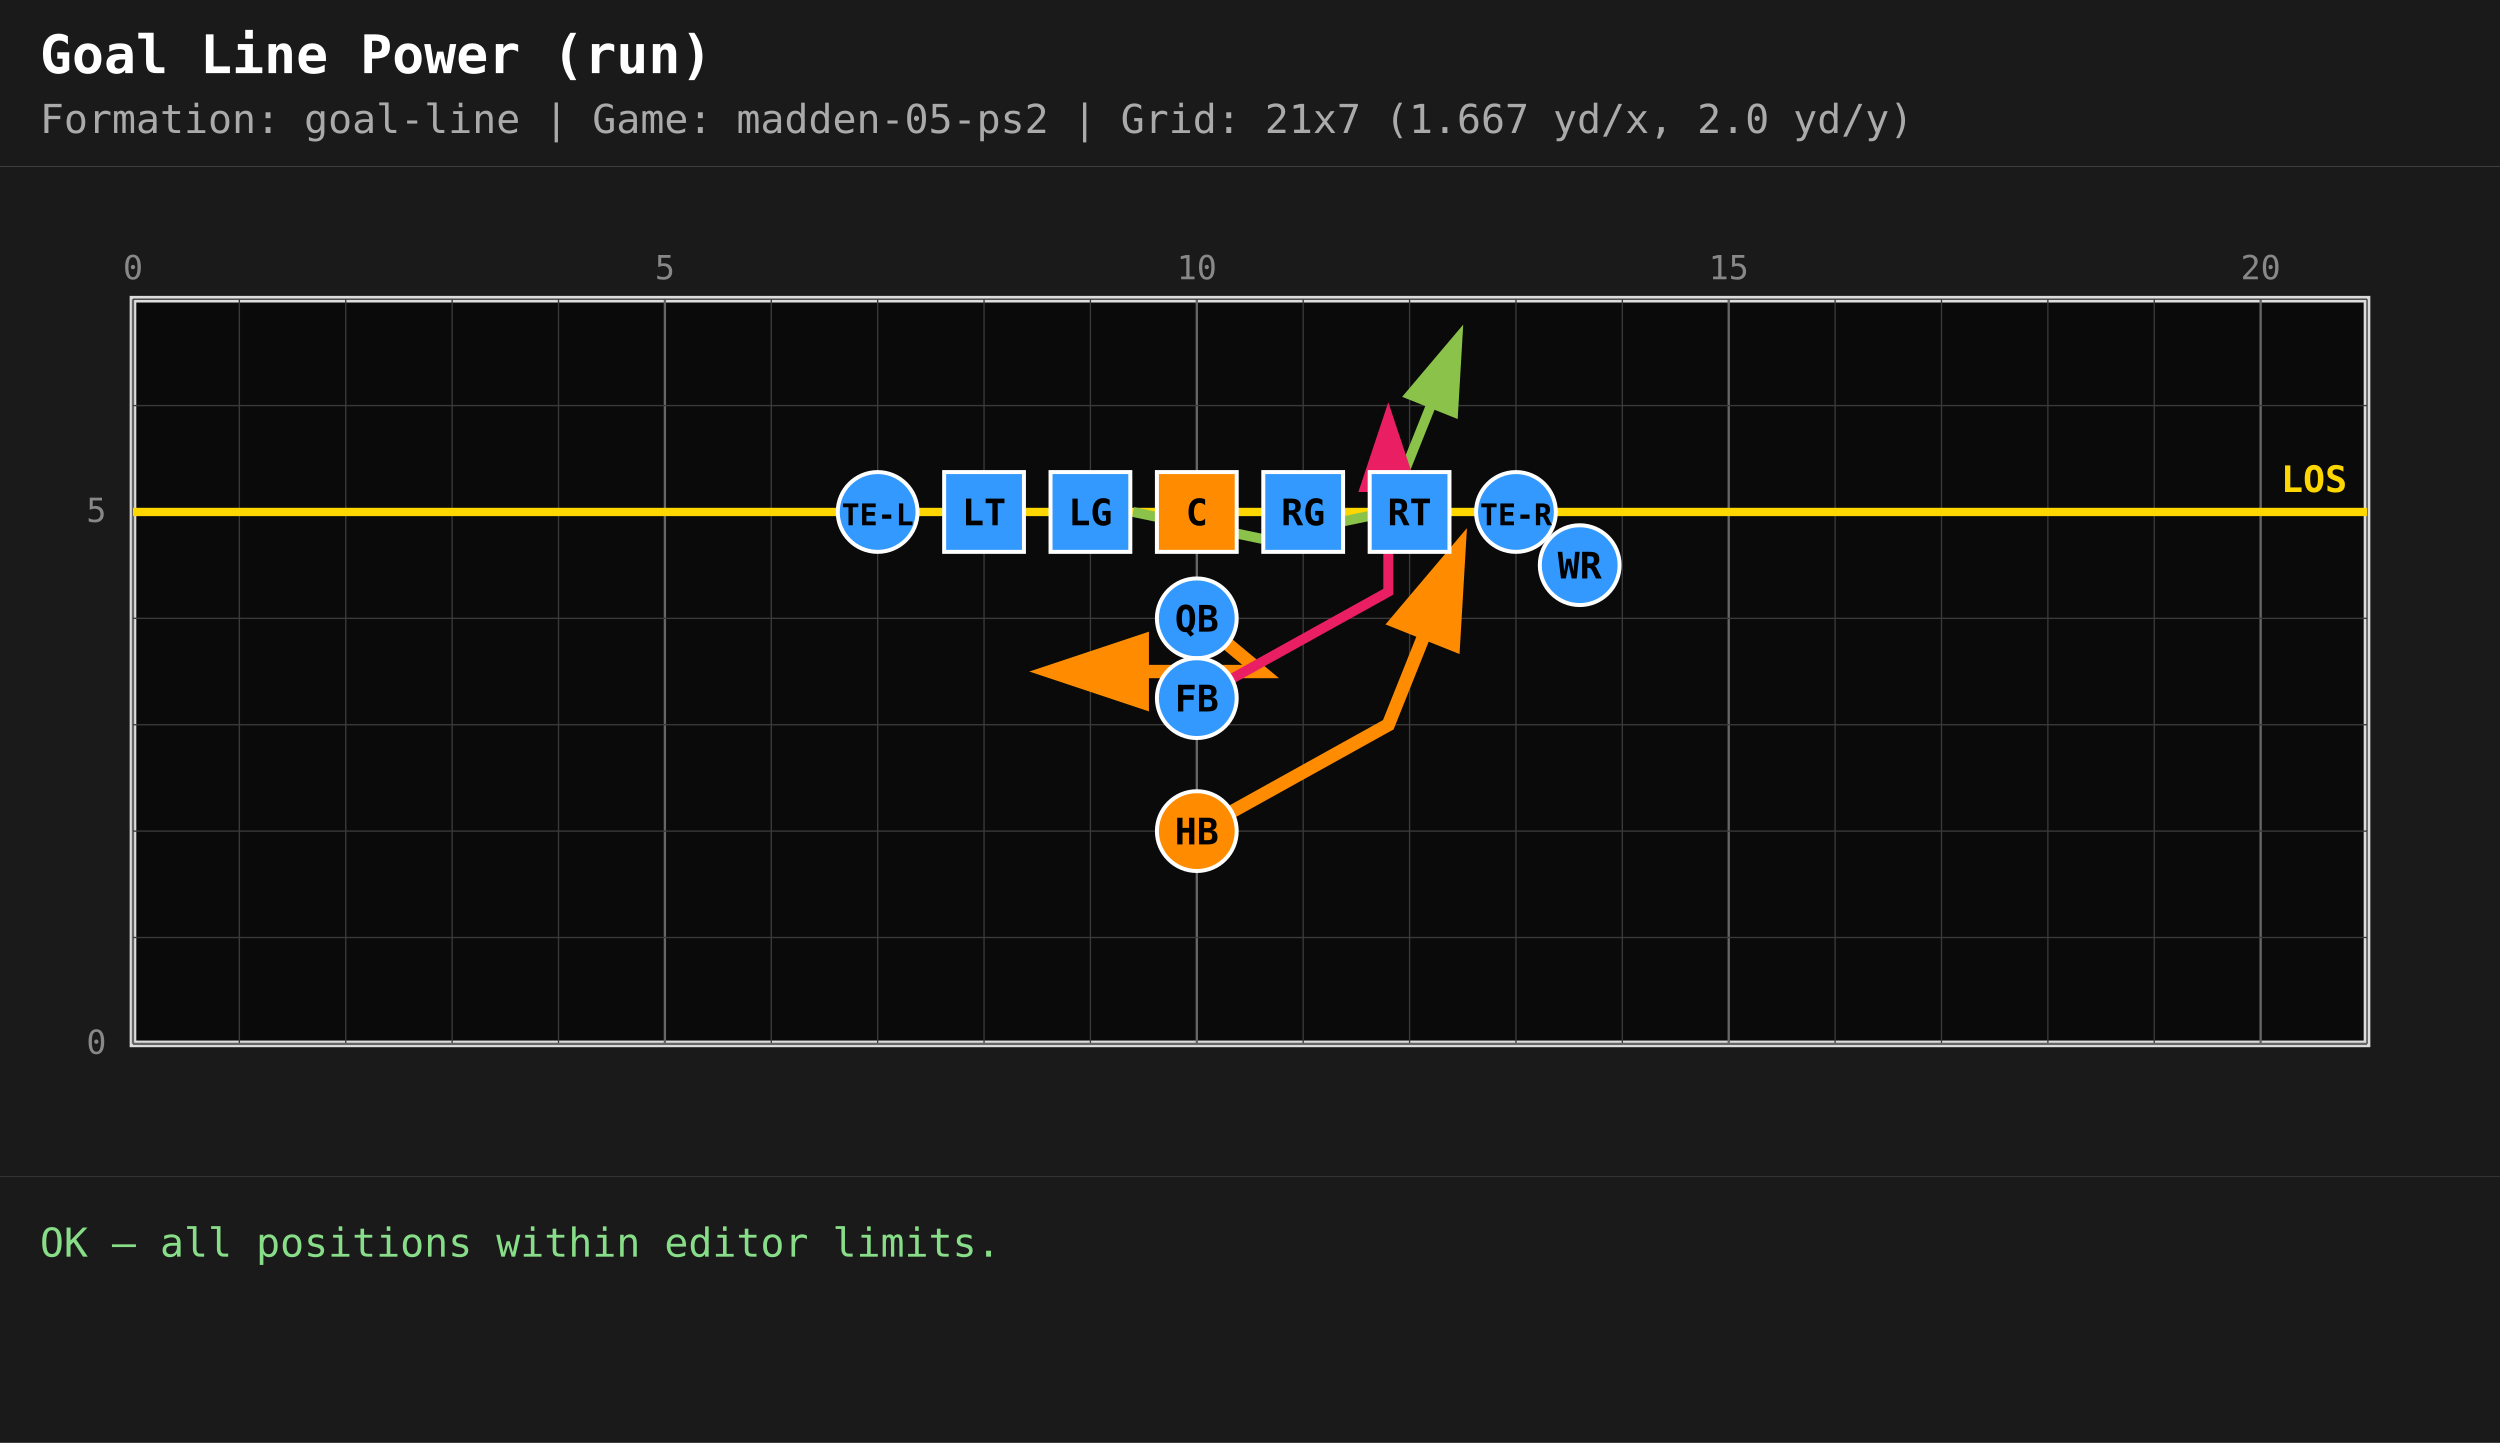
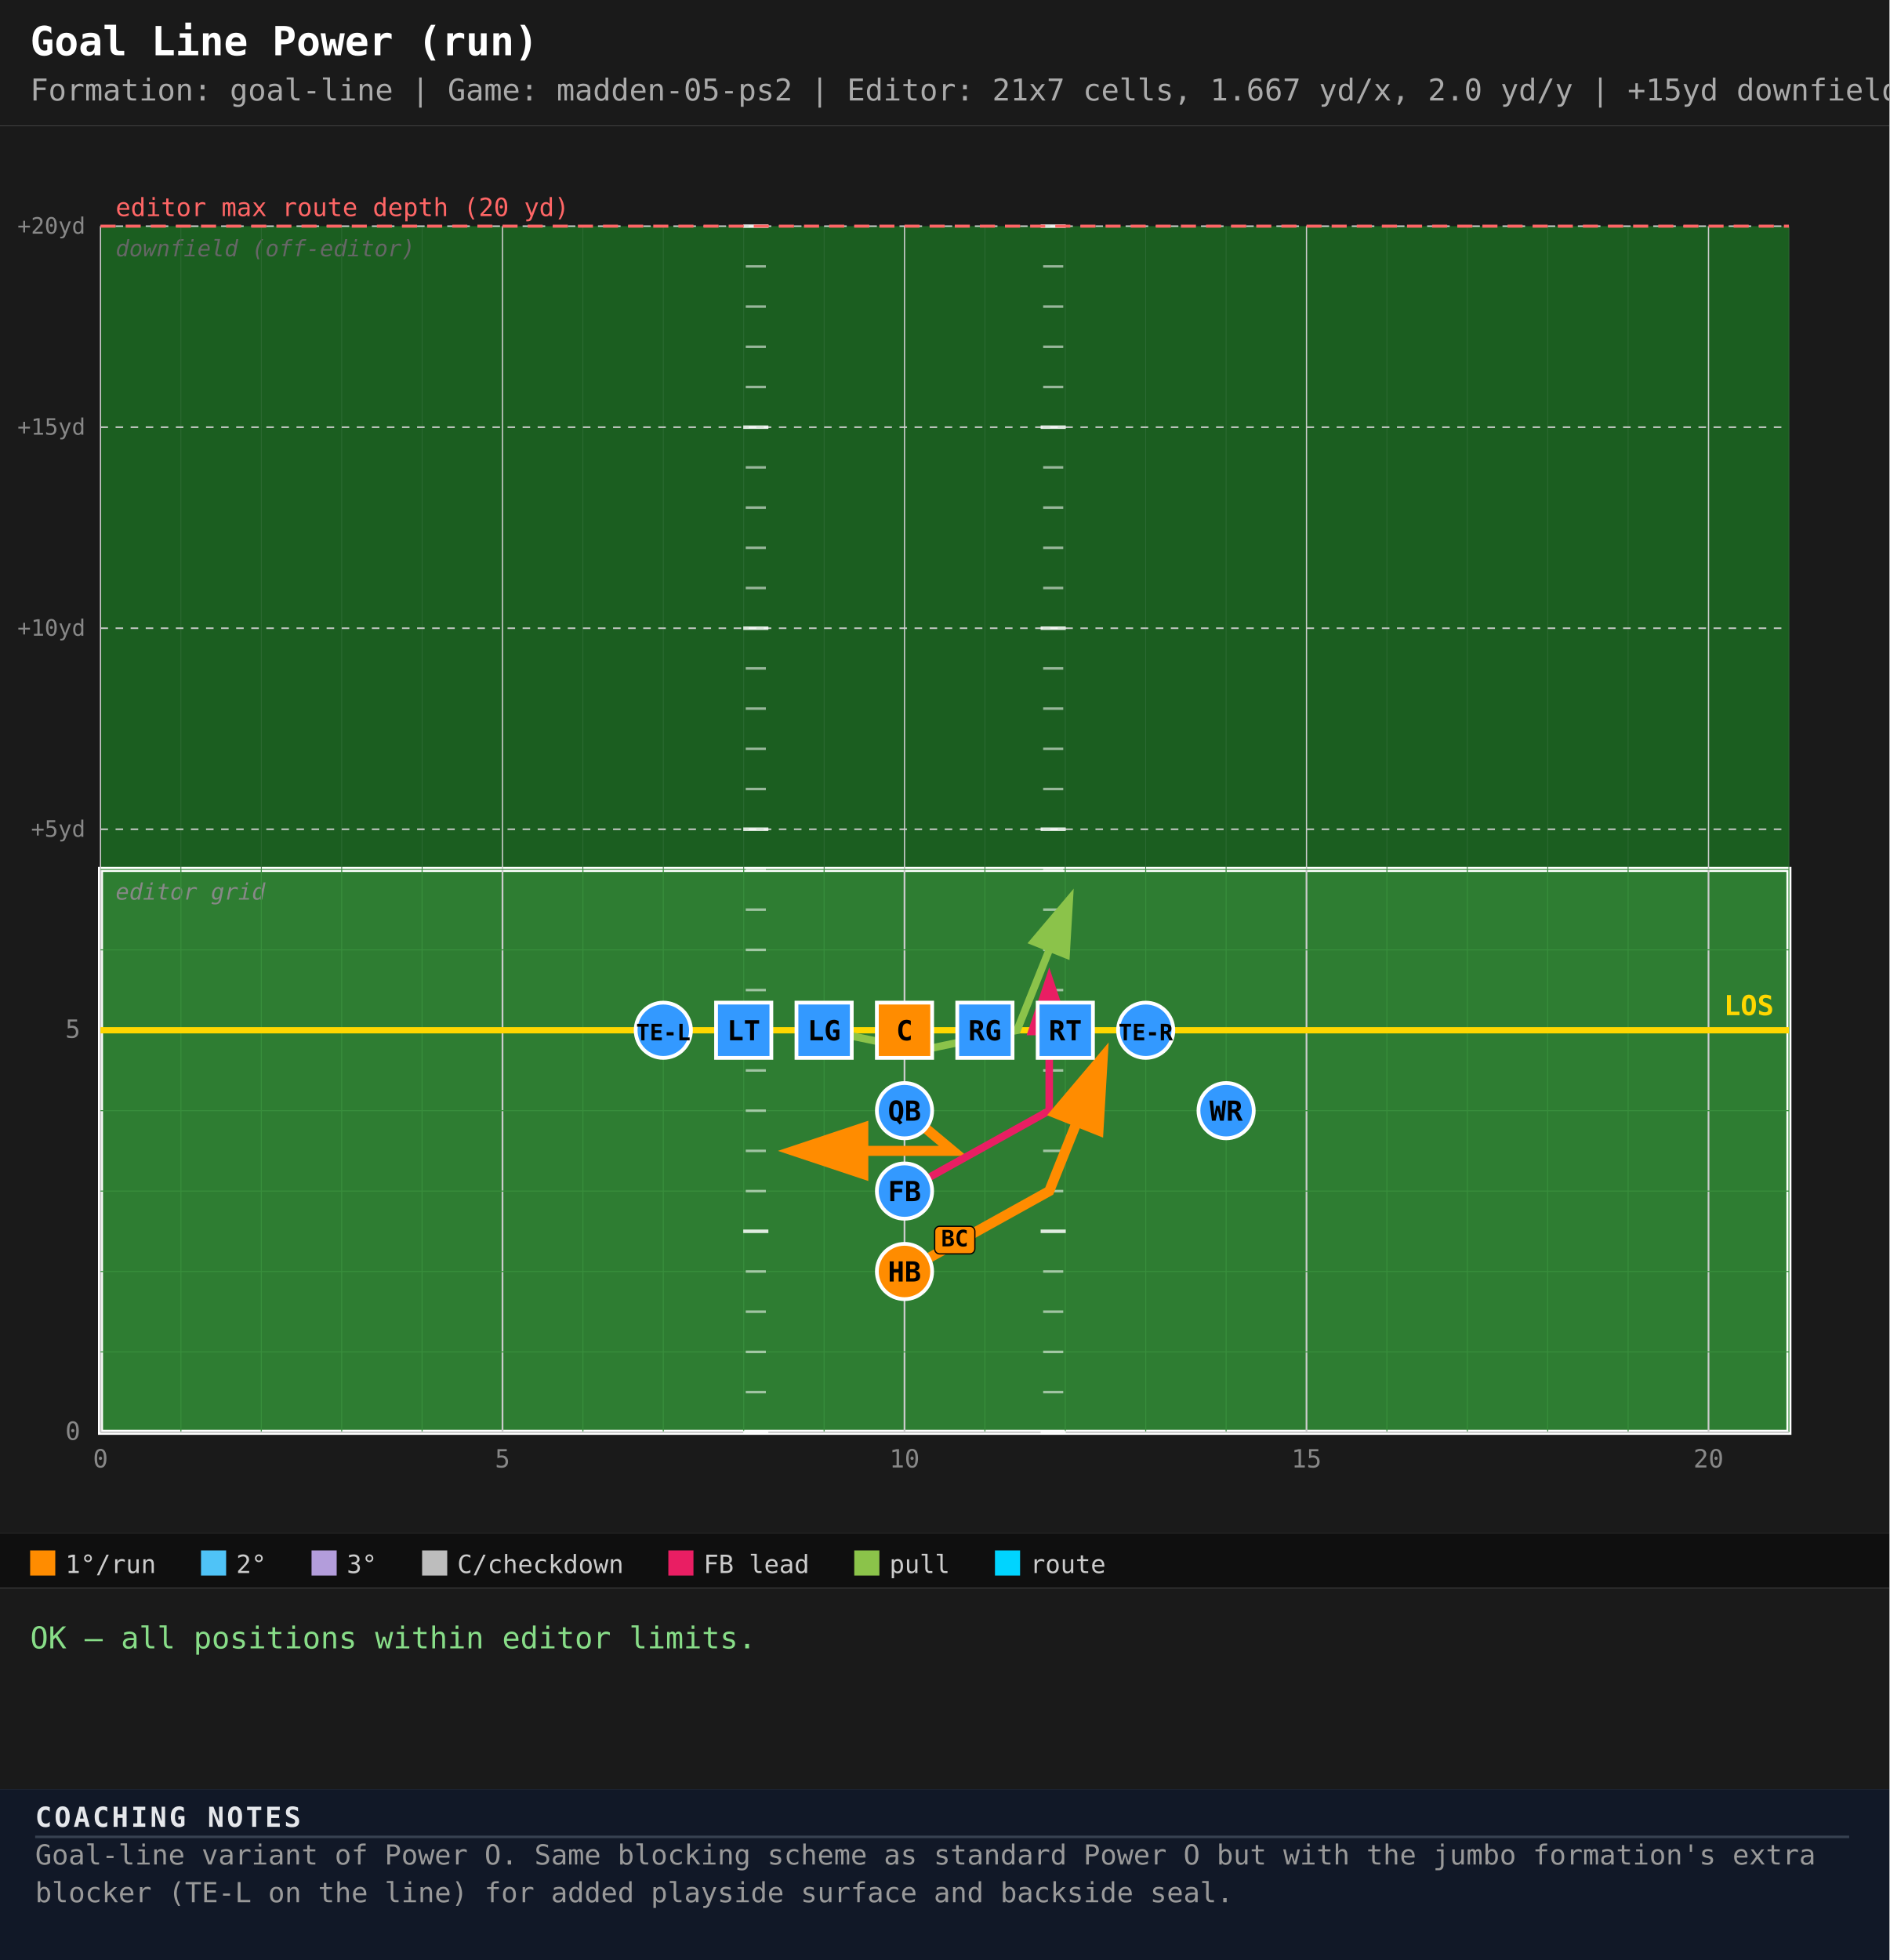
- <svg xmlns="http://www.w3.org/2000/svg" width="752" height="434" viewBox="0 0 752 434" font-family="monospace">
+ <svg xmlns="http://www.w3.org/2000/svg" width="752" height="780" viewBox="0 0 752 780" font-family="monospace">
  <defs>
    <marker id="arrow" markerWidth="10" markerHeight="10" refX="6" refY="3" orient="auto" markerUnits="strokeWidth">
      <path d="M0,0 L0,6 L9,3 z" fill="#00d4ff" />
    </marker>
    <marker id="arrow-primary" markerWidth="10" markerHeight="10" refX="6" refY="3" orient="auto" markerUnits="strokeWidth">
      <path d="M0,0 L0,6 L9,3 z" fill="#ff8c00" />
    </marker>
    <marker id="arrow-secondary" markerWidth="10" markerHeight="10" refX="6" refY="3" orient="auto" markerUnits="strokeWidth">
      <path d="M0,0 L0,6 L9,3 z" fill="#4fc3f7" />
    </marker>
    <marker id="arrow-tertiary" markerWidth="10" markerHeight="10" refX="6" refY="3" orient="auto" markerUnits="strokeWidth">
      <path d="M0,0 L0,6 L9,3 z" fill="#b39ddb" />
    </marker>
    <marker id="arrow-checkdown" markerWidth="10" markerHeight="10" refX="6" refY="3" orient="auto" markerUnits="strokeWidth">
      <path d="M0,0 L0,6 L9,3 z" fill="#bdbdbd" />
    </marker>
    <marker id="arrow-fake" markerWidth="10" markerHeight="10" refX="6" refY="3" orient="auto" markerUnits="strokeWidth">
      <path d="M0,0 L0,6 L9,3 z" fill="#888" />
    </marker>
    <marker id="arrow-fb" markerWidth="10" markerHeight="10" refX="6" refY="3" orient="auto" markerUnits="strokeWidth">
      <path d="M0,0 L0,6 L9,3 z" fill="#e91e63" />
    </marker>
    <marker id="arrow-pull" markerWidth="10" markerHeight="10" refX="6" refY="3" orient="auto" markerUnits="strokeWidth">
      <path d="M0,0 L0,6 L9,3 z" fill="#8bc34a" />
    </marker>
    <marker id="arrow-passblock" markerWidth="10" markerHeight="10" refX="6" refY="3" orient="auto" markerUnits="strokeWidth">
      <path d="M0,0 L0,6 L9,3 z" fill="#90a4ae" />
    </marker>
+     <marker id="arrow-rush" markerWidth="10" markerHeight="10" refX="6" refY="3" orient="auto" markerUnits="strokeWidth">
+       <path d="M0,0 L0,6 L9,3 z" fill="#ff5252" />
+     </marker>
+     <marker id="arrow-zone" markerWidth="10" markerHeight="10" refX="6" refY="3" orient="auto" markerUnits="strokeWidth">
+       <path d="M0,0 L0,6 L9,3 z" fill="#ff8a80" />
+     </marker>
+     <marker id="arrow-man" markerWidth="10" markerHeight="10" refX="6" refY="3" orient="auto" markerUnits="strokeWidth">
+       <path d="M0,0 L0,6 L9,3 z" fill="#f48fb1" />
+     </marker>
  </defs>
  <rect x="0" y="0" width="752" height="50" fill="#1a1a1a" />
  <text x="12" y="22" font-size="16" fill="white" font-weight="bold">Goal Line Power (run)</text>
-   <text x="12" y="40" font-size="12" fill="#aaa">Formation: goal-line | Game: madden-05-ps2 | Grid: 21x7 (1.667 yd/x, 2.0 yd/y)</text>
+   <text x="12" y="40" font-size="12" fill="#aaa">Formation: goal-line | Game: madden-05-ps2 | Editor: 21x7 cells, 1.667 yd/x, 2.0 yd/y | +15yd downfield (short) | show: both</text>
  <g transform="translate(0,50)">
-     <rect x="0" y="0" width="752" height="304" fill="#1a1a1a" />
-     <rect x="40" y="40" width="672" height="224" fill="#0a0a0a" stroke="#dddddd" stroke-width="2" />
-     <line x1="40" y1="40" x2="40" y2="264" stroke="#666" stroke-width="0.7" />
-     <line x1="72" y1="40" x2="72" y2="264" stroke="#3a3a3a" stroke-width="0.4" />
-     <line x1="104" y1="40" x2="104" y2="264" stroke="#3a3a3a" stroke-width="0.4" />
-     <line x1="136" y1="40" x2="136" y2="264" stroke="#3a3a3a" stroke-width="0.4" />
-     <line x1="168" y1="40" x2="168" y2="264" stroke="#3a3a3a" stroke-width="0.4" />
-     <line x1="200" y1="40" x2="200" y2="264" stroke="#666" stroke-width="0.7" />
-     <line x1="232" y1="40" x2="232" y2="264" stroke="#3a3a3a" stroke-width="0.4" />
-     <line x1="264" y1="40" x2="264" y2="264" stroke="#3a3a3a" stroke-width="0.4" />
-     <line x1="296" y1="40" x2="296" y2="264" stroke="#3a3a3a" stroke-width="0.4" />
-     <line x1="328" y1="40" x2="328" y2="264" stroke="#3a3a3a" stroke-width="0.4" />
-     <line x1="360" y1="40" x2="360" y2="264" stroke="#666" stroke-width="0.7" />
-     <line x1="392" y1="40" x2="392" y2="264" stroke="#3a3a3a" stroke-width="0.4" />
-     <line x1="424" y1="40" x2="424" y2="264" stroke="#3a3a3a" stroke-width="0.4" />
-     <line x1="456" y1="40" x2="456" y2="264" stroke="#3a3a3a" stroke-width="0.4" />
-     <line x1="488" y1="40" x2="488" y2="264" stroke="#3a3a3a" stroke-width="0.4" />
-     <line x1="520" y1="40" x2="520" y2="264" stroke="#666" stroke-width="0.7" />
-     <line x1="552" y1="40" x2="552" y2="264" stroke="#3a3a3a" stroke-width="0.4" />
-     <line x1="584" y1="40" x2="584" y2="264" stroke="#3a3a3a" stroke-width="0.4" />
-     <line x1="616" y1="40" x2="616" y2="264" stroke="#3a3a3a" stroke-width="0.4" />
-     <line x1="648" y1="40" x2="648" y2="264" stroke="#3a3a3a" stroke-width="0.4" />
-     <line x1="680" y1="40" x2="680" y2="264" stroke="#666" stroke-width="0.7" />
-     <line x1="712" y1="40" x2="712" y2="264" stroke="#3a3a3a" stroke-width="0.4" />
-     <line x1="40" y1="264" x2="712" y2="264" stroke="#666" stroke-width="0.7" />
-     <line x1="40" y1="232" x2="712" y2="232" stroke="#3a3a3a" stroke-width="0.4" />
-     <line x1="40" y1="200" x2="712" y2="200" stroke="#3a3a3a" stroke-width="0.4" />
-     <line x1="40" y1="168" x2="712" y2="168" stroke="#3a3a3a" stroke-width="0.4" />
-     <line x1="40" y1="136" x2="712" y2="136" stroke="#3a3a3a" stroke-width="0.4" />
-     <line x1="40" y1="104" x2="712" y2="104" stroke="#666" stroke-width="0.7" />
-     <line x1="40" y1="72" x2="712" y2="72" stroke="#3a3a3a" stroke-width="0.4" />
-     <line x1="40" y1="40" x2="712" y2="40" stroke="#3a3a3a" stroke-width="0.4" />
-     <text x="40" y="34" text-anchor="middle" font-size="10" fill="#888">0</text>
-     <text x="200" y="34" text-anchor="middle" font-size="10" fill="#888">5</text>
-     <text x="360" y="34" text-anchor="middle" font-size="10" fill="#888">10</text>
-     <text x="520" y="34" text-anchor="middle" font-size="10" fill="#888">15</text>
-     <text x="680" y="34" text-anchor="middle" font-size="10" fill="#888">20</text>
-     <text x="32" y="267" text-anchor="end" font-size="10" fill="#888">0</text>
-     <text x="32" y="107" text-anchor="end" font-size="10" fill="#888">5</text>
-     <line x1="40" y1="104" x2="712" y2="104" stroke="#ffd700" stroke-width="2.5" />
-     <text x="706" y="98" text-anchor="end" font-size="11" fill="#ffd700" font-weight="bold">LOS</text>
-     <polyline points="340.8,104.0 379.2,112.0 417.6,104.0 436.8,56.0" fill="none" stroke="#8bc34a" stroke-width="3.0" marker-end="url(#arrow-pull)" />
-     <polyline points="360.0,136.0 379.2,152.0 321.6,152.0" fill="none" stroke="#ff8c00" stroke-width="4.0" marker-end="url(#arrow-primary)" />
-     <polyline points="360.0,160.0 417.6,128.0 417.6,80.0" fill="none" stroke="#e91e63" stroke-width="3.0" marker-end="url(#arrow-fb)" />
-     <polyline points="360.0,200.0 417.6,168.0 436.8,120.0" fill="none" stroke="#ff8c00" stroke-width="4.0" marker-end="url(#arrow-primary)" />
-     <rect x="284.0" y="92.0" width="24" height="24" fill="#3399ff" stroke="white" stroke-width="1.2" />
-     <text x="296" y="108.0" text-anchor="middle" font-size="11" fill="black" font-weight="bold">LT</text>
-     <rect x="316.0" y="92.0" width="24" height="24" fill="#3399ff" stroke="white" stroke-width="1.2" />
-     <text x="328" y="108.0" text-anchor="middle" font-size="11" fill="black" font-weight="bold">LG</text>
-     <rect x="348.0" y="92.0" width="24" height="24" fill="#ff8c00" stroke="white" stroke-width="1.2" />
-     <text x="360" y="108.0" text-anchor="middle" font-size="11" fill="black" font-weight="bold">C</text>
-     <rect x="380.0" y="92.0" width="24" height="24" fill="#3399ff" stroke="white" stroke-width="1.2" />
-     <text x="392" y="108.0" text-anchor="middle" font-size="11" fill="black" font-weight="bold">RG</text>
-     <rect x="412.0" y="92.0" width="24" height="24" fill="#3399ff" stroke="white" stroke-width="1.2" />
-     <text x="424" y="108.0" text-anchor="middle" font-size="11" fill="black" font-weight="bold">RT</text>
-     <circle cx="264" cy="104.0" r="12.0" fill="#3399ff" stroke="white" stroke-width="1.2" />
-     <text x="264" y="108.0" text-anchor="middle" font-size="9" fill="black" font-weight="bold">TE-L</text>
-     <circle cx="456" cy="104.0" r="12.0" fill="#3399ff" stroke="white" stroke-width="1.2" />
-     <text x="456" y="108.0" text-anchor="middle" font-size="9" fill="black" font-weight="bold">TE-R</text>
-     <circle cx="475.177" cy="120.0" r="12.0" fill="#3399ff" stroke="white" stroke-width="1.2" />
-     <text x="475.177" y="124.0" text-anchor="middle" font-size="11" fill="black" font-weight="bold">WR</text>
-     <circle cx="360.0" cy="136.0" r="12.0" fill="#3399ff" stroke="white" stroke-width="1.2" />
-     <text x="360.0" y="140.0" text-anchor="middle" font-size="11" fill="black" font-weight="bold">QB</text>
-     <circle cx="360.0" cy="160.0" r="12.0" fill="#3399ff" stroke="white" stroke-width="1.2" />
-     <text x="360.0" y="164.0" text-anchor="middle" font-size="11" fill="black" font-weight="bold">FB</text>
-     <circle cx="360.0" cy="200.0" r="12.0" fill="#ff8c00" stroke="white" stroke-width="1.2" />
-     <text x="360.0" y="204.0" text-anchor="middle" font-size="11" fill="black" font-weight="bold">HB</text>
+     <rect x="0" y="0" width="752" height="560" fill="#1a1a1a" />
+     <rect x="40" y="40" width="672" height="256" fill="#1b5e20" />
+     <text x="46" y="52" font-size="9" fill="#666" font-style="italic">downfield (off-editor)</text>
+     <rect x="40" y="296" width="672" height="224" fill="#2e7d32" stroke="#ffffff" stroke-width="2" />
+     <text x="46" y="308" font-size="9" fill="#888" font-style="italic">editor grid</text>
+     <line x1="40" y1="40" x2="40" y2="296" stroke="#cccccc" stroke-width="0.5" />
+     <line x1="40" y1="296" x2="40" y2="520" stroke="#cccccc" stroke-width="0.7" />
+     <line x1="72" y1="40" x2="72" y2="296" stroke="#2e6b34" stroke-width="0.3" />
+     <line x1="72" y1="296" x2="72" y2="520" stroke="#388e3c" stroke-width="0.4" />
+     <line x1="104" y1="40" x2="104" y2="296" stroke="#2e6b34" stroke-width="0.3" />
+     <line x1="104" y1="296" x2="104" y2="520" stroke="#388e3c" stroke-width="0.4" />
+     <line x1="136" y1="40" x2="136" y2="296" stroke="#2e6b34" stroke-width="0.3" />
+     <line x1="136" y1="296" x2="136" y2="520" stroke="#388e3c" stroke-width="0.4" />
+     <line x1="168" y1="40" x2="168" y2="296" stroke="#2e6b34" stroke-width="0.3" />
+     <line x1="168" y1="296" x2="168" y2="520" stroke="#388e3c" stroke-width="0.4" />
+     <line x1="200" y1="40" x2="200" y2="296" stroke="#cccccc" stroke-width="0.5" />
+     <line x1="200" y1="296" x2="200" y2="520" stroke="#cccccc" stroke-width="0.7" />
+     <line x1="232" y1="40" x2="232" y2="296" stroke="#2e6b34" stroke-width="0.3" />
+     <line x1="232" y1="296" x2="232" y2="520" stroke="#388e3c" stroke-width="0.4" />
+     <line x1="264" y1="40" x2="264" y2="296" stroke="#2e6b34" stroke-width="0.3" />
+     <line x1="264" y1="296" x2="264" y2="520" stroke="#388e3c" stroke-width="0.4" />
+     <line x1="296" y1="40" x2="296" y2="296" stroke="#2e6b34" stroke-width="0.3" />
+     <line x1="296" y1="296" x2="296" y2="520" stroke="#388e3c" stroke-width="0.4" />
+     <line x1="328" y1="40" x2="328" y2="296" stroke="#2e6b34" stroke-width="0.3" />
+     <line x1="328" y1="296" x2="328" y2="520" stroke="#388e3c" stroke-width="0.4" />
+     <line x1="360" y1="40" x2="360" y2="296" stroke="#cccccc" stroke-width="0.5" />
+     <line x1="360" y1="296" x2="360" y2="520" stroke="#cccccc" stroke-width="0.7" />
+     <line x1="392" y1="40" x2="392" y2="296" stroke="#2e6b34" stroke-width="0.3" />
+     <line x1="392" y1="296" x2="392" y2="520" stroke="#388e3c" stroke-width="0.4" />
+     <line x1="424" y1="40" x2="424" y2="296" stroke="#2e6b34" stroke-width="0.3" />
+     <line x1="424" y1="296" x2="424" y2="520" stroke="#388e3c" stroke-width="0.4" />
+     <line x1="456" y1="40" x2="456" y2="296" stroke="#2e6b34" stroke-width="0.3" />
+     <line x1="456" y1="296" x2="456" y2="520" stroke="#388e3c" stroke-width="0.4" />
+     <line x1="488" y1="40" x2="488" y2="296" stroke="#2e6b34" stroke-width="0.3" />
+     <line x1="488" y1="296" x2="488" y2="520" stroke="#388e3c" stroke-width="0.4" />
+     <line x1="520" y1="40" x2="520" y2="296" stroke="#cccccc" stroke-width="0.5" />
+     <line x1="520" y1="296" x2="520" y2="520" stroke="#cccccc" stroke-width="0.7" />
+     <line x1="552" y1="40" x2="552" y2="296" stroke="#2e6b34" stroke-width="0.3" />
+     <line x1="552" y1="296" x2="552" y2="520" stroke="#388e3c" stroke-width="0.4" />
+     <line x1="584" y1="40" x2="584" y2="296" stroke="#2e6b34" stroke-width="0.3" />
+     <line x1="584" y1="296" x2="584" y2="520" stroke="#388e3c" stroke-width="0.4" />
+     <line x1="616" y1="40" x2="616" y2="296" stroke="#2e6b34" stroke-width="0.3" />
+     <line x1="616" y1="296" x2="616" y2="520" stroke="#388e3c" stroke-width="0.4" />
+     <line x1="648" y1="40" x2="648" y2="296" stroke="#2e6b34" stroke-width="0.3" />
+     <line x1="648" y1="296" x2="648" y2="520" stroke="#388e3c" stroke-width="0.4" />
+     <line x1="680" y1="40" x2="680" y2="296" stroke="#cccccc" stroke-width="0.5" />
+     <line x1="680" y1="296" x2="680" y2="520" stroke="#cccccc" stroke-width="0.7" />
+     <line x1="712" y1="40" x2="712" y2="296" stroke="#2e6b34" stroke-width="0.3" />
+     <line x1="712" y1="296" x2="712" y2="520" stroke="#388e3c" stroke-width="0.4" />
+     <line x1="40" y1="280.0" x2="712" y2="280.0" stroke="#cfcfcf" stroke-width="0.6" stroke-dasharray="3,3" />
+     <text x="34" y="283.0" text-anchor="end" font-size="9" fill="#888">+5yd</text>
+     <line x1="40" y1="200.0" x2="712" y2="200.0" stroke="#cfcfcf" stroke-width="0.6" stroke-dasharray="3,3" />
+     <text x="34" y="203.0" text-anchor="end" font-size="9" fill="#888">+10yd</text>
+     <line x1="40" y1="120.0" x2="712" y2="120.0" stroke="#cfcfcf" stroke-width="0.6" stroke-dasharray="3,3" />
+     <text x="34" y="123.0" text-anchor="end" font-size="9" fill="#888">+15yd</text>
+     <line x1="40" y1="40.0" x2="712" y2="40.0" stroke="#cfcfcf" stroke-width="0.6" stroke-dasharray="3,3" />
+     <text x="34" y="43.0" text-anchor="end" font-size="9" fill="#888">+20yd</text>
+     <line x1="40" y1="520" x2="712" y2="520" stroke="#cccccc" stroke-width="0.7" />
+     <line x1="40" y1="488" x2="712" y2="488" stroke="#388e3c" stroke-width="0.4" />
+     <line x1="40" y1="456" x2="712" y2="456" stroke="#388e3c" stroke-width="0.4" />
+     <line x1="40" y1="424" x2="712" y2="424" stroke="#388e3c" stroke-width="0.4" />
+     <line x1="40" y1="392" x2="712" y2="392" stroke="#388e3c" stroke-width="0.4" />
+     <line x1="40" y1="360" x2="712" y2="360" stroke="#cccccc" stroke-width="0.7" />
+     <line x1="40" y1="328" x2="712" y2="328" stroke="#388e3c" stroke-width="0.4" />
+     <line x1="40" y1="296" x2="712" y2="296" stroke="#388e3c" stroke-width="0.4" />
+     <text x="40" y="534" text-anchor="middle" font-size="10" fill="#888">0</text>
+     <text x="200" y="534" text-anchor="middle" font-size="10" fill="#888">5</text>
+     <text x="360" y="534" text-anchor="middle" font-size="10" fill="#888">10</text>
+     <text x="520" y="534" text-anchor="middle" font-size="10" fill="#888">15</text>
+     <text x="680" y="534" text-anchor="middle" font-size="10" fill="#888">20</text>
+     <text x="32" y="523" text-anchor="end" font-size="10" fill="#888">0</text>
+     <text x="32" y="363" text-anchor="end" font-size="10" fill="#888">5</text>
+     <line x1="295.818" y1="520.0" x2="305.818" y2="520.0" stroke="#ffffff" stroke-width="1.4" stroke-opacity="0.85" />
+     <line x1="296.818" y1="504.0" x2="304.818" y2="504.0" stroke="#ffffff" stroke-width="1.0" stroke-opacity="0.55" />
+     <line x1="296.818" y1="488.0" x2="304.818" y2="488.0" stroke="#ffffff" stroke-width="1.0" stroke-opacity="0.55" />
+     <line x1="296.818" y1="472.0" x2="304.818" y2="472.0" stroke="#ffffff" stroke-width="1.0" stroke-opacity="0.55" />
+     <line x1="296.818" y1="456.0" x2="304.818" y2="456.0" stroke="#ffffff" stroke-width="1.0" stroke-opacity="0.55" />
+     <line x1="295.818" y1="440.0" x2="305.818" y2="440.0" stroke="#ffffff" stroke-width="1.4" stroke-opacity="0.85" />
+     <line x1="296.818" y1="424.0" x2="304.818" y2="424.0" stroke="#ffffff" stroke-width="1.0" stroke-opacity="0.55" />
+     <line x1="296.818" y1="408.0" x2="304.818" y2="408.0" stroke="#ffffff" stroke-width="1.0" stroke-opacity="0.55" />
+     <line x1="296.818" y1="392.0" x2="304.818" y2="392.0" stroke="#ffffff" stroke-width="1.0" stroke-opacity="0.55" />
+     <line x1="296.818" y1="376.0" x2="304.818" y2="376.0" stroke="#ffffff" stroke-width="1.0" stroke-opacity="0.55" />
+     <line x1="295.818" y1="360.0" x2="305.818" y2="360.0" stroke="#ffffff" stroke-width="1.4" stroke-opacity="0.85" />
+     <line x1="296.818" y1="344.0" x2="304.818" y2="344.0" stroke="#ffffff" stroke-width="1.0" stroke-opacity="0.55" />
+     <line x1="296.818" y1="328.0" x2="304.818" y2="328.0" stroke="#ffffff" stroke-width="1.0" stroke-opacity="0.55" />
+     <line x1="296.818" y1="312.0" x2="304.818" y2="312.0" stroke="#ffffff" stroke-width="1.0" stroke-opacity="0.55" />
+     <line x1="296.818" y1="296.0" x2="304.818" y2="296.0" stroke="#ffffff" stroke-width="1.0" stroke-opacity="0.55" />
+     <line x1="295.818" y1="280.0" x2="305.818" y2="280.0" stroke="#ffffff" stroke-width="1.4" stroke-opacity="0.85" />
+     <line x1="296.818" y1="264.0" x2="304.818" y2="264.0" stroke="#ffffff" stroke-width="1.0" stroke-opacity="0.55" />
+     <line x1="296.818" y1="248.0" x2="304.818" y2="248.0" stroke="#ffffff" stroke-width="1.0" stroke-opacity="0.55" />
+     <line x1="296.818" y1="232.0" x2="304.818" y2="232.0" stroke="#ffffff" stroke-width="1.0" stroke-opacity="0.55" />
+     <line x1="296.818" y1="216.0" x2="304.818" y2="216.0" stroke="#ffffff" stroke-width="1.0" stroke-opacity="0.55" />
+     <line x1="295.818" y1="200.0" x2="305.818" y2="200.0" stroke="#ffffff" stroke-width="1.4" stroke-opacity="0.85" />
+     <line x1="296.818" y1="184.0" x2="304.818" y2="184.0" stroke="#ffffff" stroke-width="1.0" stroke-opacity="0.55" />
+     <line x1="296.818" y1="168.0" x2="304.818" y2="168.0" stroke="#ffffff" stroke-width="1.0" stroke-opacity="0.55" />
+     <line x1="296.818" y1="152.0" x2="304.818" y2="152.0" stroke="#ffffff" stroke-width="1.0" stroke-opacity="0.55" />
+     <line x1="296.818" y1="136.0" x2="304.818" y2="136.0" stroke="#ffffff" stroke-width="1.0" stroke-opacity="0.55" />
+     <line x1="295.818" y1="120.0" x2="305.818" y2="120.0" stroke="#ffffff" stroke-width="1.4" stroke-opacity="0.85" />
+     <line x1="296.818" y1="104.0" x2="304.818" y2="104.0" stroke="#ffffff" stroke-width="1.0" stroke-opacity="0.55" />
+     <line x1="296.818" y1="88.0" x2="304.818" y2="88.0" stroke="#ffffff" stroke-width="1.0" stroke-opacity="0.55" />
+     <line x1="296.818" y1="72.0" x2="304.818" y2="72.0" stroke="#ffffff" stroke-width="1.0" stroke-opacity="0.55" />
+     <line x1="296.818" y1="56.0" x2="304.818" y2="56.0" stroke="#ffffff" stroke-width="1.0" stroke-opacity="0.55" />
+     <line x1="295.818" y1="40.0" x2="305.818" y2="40.0" stroke="#ffffff" stroke-width="1.4" stroke-opacity="0.85" />
+     <line x1="414.182" y1="520.0" x2="424.182" y2="520.0" stroke="#ffffff" stroke-width="1.4" stroke-opacity="0.85" />
+     <line x1="415.182" y1="504.0" x2="423.182" y2="504.0" stroke="#ffffff" stroke-width="1.0" stroke-opacity="0.55" />
+     <line x1="415.182" y1="488.0" x2="423.182" y2="488.0" stroke="#ffffff" stroke-width="1.0" stroke-opacity="0.55" />
+     <line x1="415.182" y1="472.0" x2="423.182" y2="472.0" stroke="#ffffff" stroke-width="1.0" stroke-opacity="0.55" />
+     <line x1="415.182" y1="456.0" x2="423.182" y2="456.0" stroke="#ffffff" stroke-width="1.0" stroke-opacity="0.55" />
+     <line x1="414.182" y1="440.0" x2="424.182" y2="440.0" stroke="#ffffff" stroke-width="1.4" stroke-opacity="0.85" />
+     <line x1="415.182" y1="424.0" x2="423.182" y2="424.0" stroke="#ffffff" stroke-width="1.0" stroke-opacity="0.55" />
+     <line x1="415.182" y1="408.0" x2="423.182" y2="408.0" stroke="#ffffff" stroke-width="1.0" stroke-opacity="0.55" />
+     <line x1="415.182" y1="392.0" x2="423.182" y2="392.0" stroke="#ffffff" stroke-width="1.0" stroke-opacity="0.55" />
+     <line x1="415.182" y1="376.0" x2="423.182" y2="376.0" stroke="#ffffff" stroke-width="1.0" stroke-opacity="0.55" />
+     <line x1="414.182" y1="360.0" x2="424.182" y2="360.0" stroke="#ffffff" stroke-width="1.4" stroke-opacity="0.85" />
+     <line x1="415.182" y1="344.0" x2="423.182" y2="344.0" stroke="#ffffff" stroke-width="1.0" stroke-opacity="0.55" />
+     <line x1="415.182" y1="328.0" x2="423.182" y2="328.0" stroke="#ffffff" stroke-width="1.0" stroke-opacity="0.55" />
+     <line x1="415.182" y1="312.0" x2="423.182" y2="312.0" stroke="#ffffff" stroke-width="1.0" stroke-opacity="0.55" />
+     <line x1="415.182" y1="296.0" x2="423.182" y2="296.0" stroke="#ffffff" stroke-width="1.0" stroke-opacity="0.55" />
+     <line x1="414.182" y1="280.0" x2="424.182" y2="280.0" stroke="#ffffff" stroke-width="1.4" stroke-opacity="0.85" />
+     <line x1="415.182" y1="264.0" x2="423.182" y2="264.0" stroke="#ffffff" stroke-width="1.0" stroke-opacity="0.55" />
+     <line x1="415.182" y1="248.0" x2="423.182" y2="248.0" stroke="#ffffff" stroke-width="1.0" stroke-opacity="0.55" />
+     <line x1="415.182" y1="232.0" x2="423.182" y2="232.0" stroke="#ffffff" stroke-width="1.0" stroke-opacity="0.55" />
+     <line x1="415.182" y1="216.0" x2="423.182" y2="216.0" stroke="#ffffff" stroke-width="1.0" stroke-opacity="0.55" />
+     <line x1="414.182" y1="200.0" x2="424.182" y2="200.0" stroke="#ffffff" stroke-width="1.4" stroke-opacity="0.85" />
+     <line x1="415.182" y1="184.0" x2="423.182" y2="184.0" stroke="#ffffff" stroke-width="1.0" stroke-opacity="0.55" />
+     <line x1="415.182" y1="168.0" x2="423.182" y2="168.0" stroke="#ffffff" stroke-width="1.0" stroke-opacity="0.55" />
+     <line x1="415.182" y1="152.0" x2="423.182" y2="152.0" stroke="#ffffff" stroke-width="1.0" stroke-opacity="0.55" />
+     <line x1="415.182" y1="136.0" x2="423.182" y2="136.0" stroke="#ffffff" stroke-width="1.0" stroke-opacity="0.55" />
+     <line x1="414.182" y1="120.0" x2="424.182" y2="120.0" stroke="#ffffff" stroke-width="1.4" stroke-opacity="0.85" />
+     <line x1="415.182" y1="104.0" x2="423.182" y2="104.0" stroke="#ffffff" stroke-width="1.0" stroke-opacity="0.55" />
+     <line x1="415.182" y1="88.0" x2="423.182" y2="88.0" stroke="#ffffff" stroke-width="1.0" stroke-opacity="0.55" />
+     <line x1="415.182" y1="72.0" x2="423.182" y2="72.0" stroke="#ffffff" stroke-width="1.0" stroke-opacity="0.55" />
+     <line x1="415.182" y1="56.0" x2="423.182" y2="56.0" stroke="#ffffff" stroke-width="1.0" stroke-opacity="0.55" />
+     <line x1="414.182" y1="40.0" x2="424.182" y2="40.0" stroke="#ffffff" stroke-width="1.4" stroke-opacity="0.85" />
+     <line x1="40" y1="360" x2="712" y2="360" stroke="#ffd700" stroke-width="2.5" />
+     <text x="706" y="354" text-anchor="end" font-size="11" fill="#ffd700" font-weight="bold">LOS</text>
+     <line x1="40" y1="40.0" x2="712" y2="40.0" stroke="#ff6666" stroke-width="1.2" stroke-dasharray="6,4" />
+     <text x="46" y="36.0" font-size="10" fill="#ff6666">editor max route depth (20 yd)</text>
+     <polyline points="328.0,360.0 366.4,368.0 404.8,360.0 424.0,312.0" fill="none" stroke="#8bc34a" stroke-width="3.0" marker-end="url(#arrow-pull)" />
+     <polyline points="360.0,392.0 379.2,408.0 321.6,408.0" fill="none" stroke="#ff8c00" stroke-width="4.0" marker-end="url(#arrow-primary)" />
+     <polyline points="360.0,424.0 417.6,392.0 417.6,344.0" fill="none" stroke="#e91e63" stroke-width="3.0" marker-end="url(#arrow-fb)" />
+     <polyline points="360.0,456.0 417.6,424.0 436.8,376.0" fill="none" stroke="#ff8c00" stroke-width="4.0" marker-end="url(#arrow-primary)" />
+     <rect x="285.0" y="349.0" width="22" height="22" fill="#3399ff" stroke="white" stroke-width="1.5" />
+     <text x="296" y="364" text-anchor="middle" font-size="11" fill="black" font-weight="bold">LT</text>
+     <rect x="317.0" y="349.0" width="22" height="22" fill="#3399ff" stroke="white" stroke-width="1.5" />
+     <text x="328" y="364" text-anchor="middle" font-size="11" fill="black" font-weight="bold">LG</text>
+     <rect x="349.0" y="349.0" width="22" height="22" fill="#ff8c00" stroke="white" stroke-width="1.5" />
+     <text x="360" y="364" text-anchor="middle" font-size="11" fill="black" font-weight="bold">C</text>
+     <rect x="381.0" y="349.0" width="22" height="22" fill="#3399ff" stroke="white" stroke-width="1.5" />
+     <text x="392" y="364" text-anchor="middle" font-size="11" fill="black" font-weight="bold">RG</text>
+     <rect x="413.0" y="349.0" width="22" height="22" fill="#3399ff" stroke="white" stroke-width="1.5" />
+     <text x="424" y="364" text-anchor="middle" font-size="11" fill="black" font-weight="bold">RT</text>
+     <circle cx="264" cy="360" r="11.0" fill="#3399ff" stroke="white" stroke-width="1.5" />
+     <text x="264" y="364" text-anchor="middle" font-size="9" fill="black" font-weight="bold">TE-L</text>
+     <circle cx="456" cy="360" r="11.0" fill="#3399ff" stroke="white" stroke-width="1.5" />
+     <text x="456" y="364" text-anchor="middle" font-size="9" fill="black" font-weight="bold">TE-R</text>
+     <circle cx="488" cy="392" r="11.0" fill="#3399ff" stroke="white" stroke-width="1.5" />
+     <text x="488" y="396" text-anchor="middle" font-size="11" fill="black" font-weight="bold">WR</text>
+     <circle cx="360" cy="392" r="11.0" fill="#3399ff" stroke="white" stroke-width="1.5" />
+     <text x="360" y="396" text-anchor="middle" font-size="11" fill="black" font-weight="bold">QB</text>
+     <circle cx="360" cy="424" r="11.0" fill="#3399ff" stroke="white" stroke-width="1.5" />
+     <text x="360" y="428" text-anchor="middle" font-size="11" fill="black" font-weight="bold">FB</text>
+     <circle cx="360" cy="456" r="11.0" fill="#ff8c00" stroke="white" stroke-width="1.5" />
+     <text x="360" y="460" text-anchor="middle" font-size="11" fill="black" font-weight="bold">HB</text>
+     <rect x="372.0" y="438.0" width="16" height="11" fill="#ff8c00" stroke="black" stroke-width="0.5" rx="2" />
+     <text x="380.0" y="446.0" text-anchor="middle" font-size="9" fill="black" font-weight="bold">BC</text>
  </g>
-   <rect x="0" y="354" width="752" height="80" fill="#1a1a1a" />
-   <text x="12" y="378" font-size="12" fill="#88dd88">OK — all positions within editor limits.</text>
+   <rect x="0" y="610" width="752" height="22" fill="#0f0f0f" />
+   <rect x="12" y="617" width="10" height="10" fill="#ff8c00" />
+   <text x="26" y="626" font-size="10" fill="#ccc">1°/run</text>
+   <rect x="80" y="617" width="10" height="10" fill="#4fc3f7" />
+   <text x="94" y="626" font-size="10" fill="#ccc">2°</text>
+   <rect x="124" y="617" width="10" height="10" fill="#b39ddb" />
+   <text x="138" y="626" font-size="10" fill="#ccc">3°</text>
+   <rect x="168" y="617" width="10" height="10" fill="#bdbdbd" />
+   <text x="182" y="626" font-size="10" fill="#ccc">C/checkdown</text>
+   <rect x="266" y="617" width="10" height="10" fill="#e91e63" />
+   <text x="280" y="626" font-size="10" fill="#ccc">FB lead</text>
+   <rect x="340" y="617" width="10" height="10" fill="#8bc34a" />
+   <text x="354" y="626" font-size="10" fill="#ccc">pull</text>
+   <rect x="396" y="617" width="10" height="10" fill="#00d4ff" />
+   <text x="410" y="626" font-size="10" fill="#ccc">route</text>
+   <rect x="0" y="632" width="752" height="80" fill="#1a1a1a" />
+   <text x="12" y="656" font-size="12" fill="#88dd88">OK — all positions within editor limits.</text>
+   <rect x="0" y="712" width="752" height="68" fill="#111827" />
+   <text x="14" y="727" font-size="11" fill="#e5e7eb" font-weight="bold" letter-spacing="1">COACHING NOTES</text>
+   <line x1="14" y1="731" x2="736" y2="731" stroke="#374151" stroke-width="1" />
+   <text x="14" y="742" font-size="11" fill="#999999">Goal-line variant of Power O. Same blocking scheme as standard Power O but with the jumbo formation's extra</text>
+   <text x="14" y="757" font-size="11" fill="#999999">blocker (TE-L on the line) for added playside surface and backside seal.</text>
</svg>
